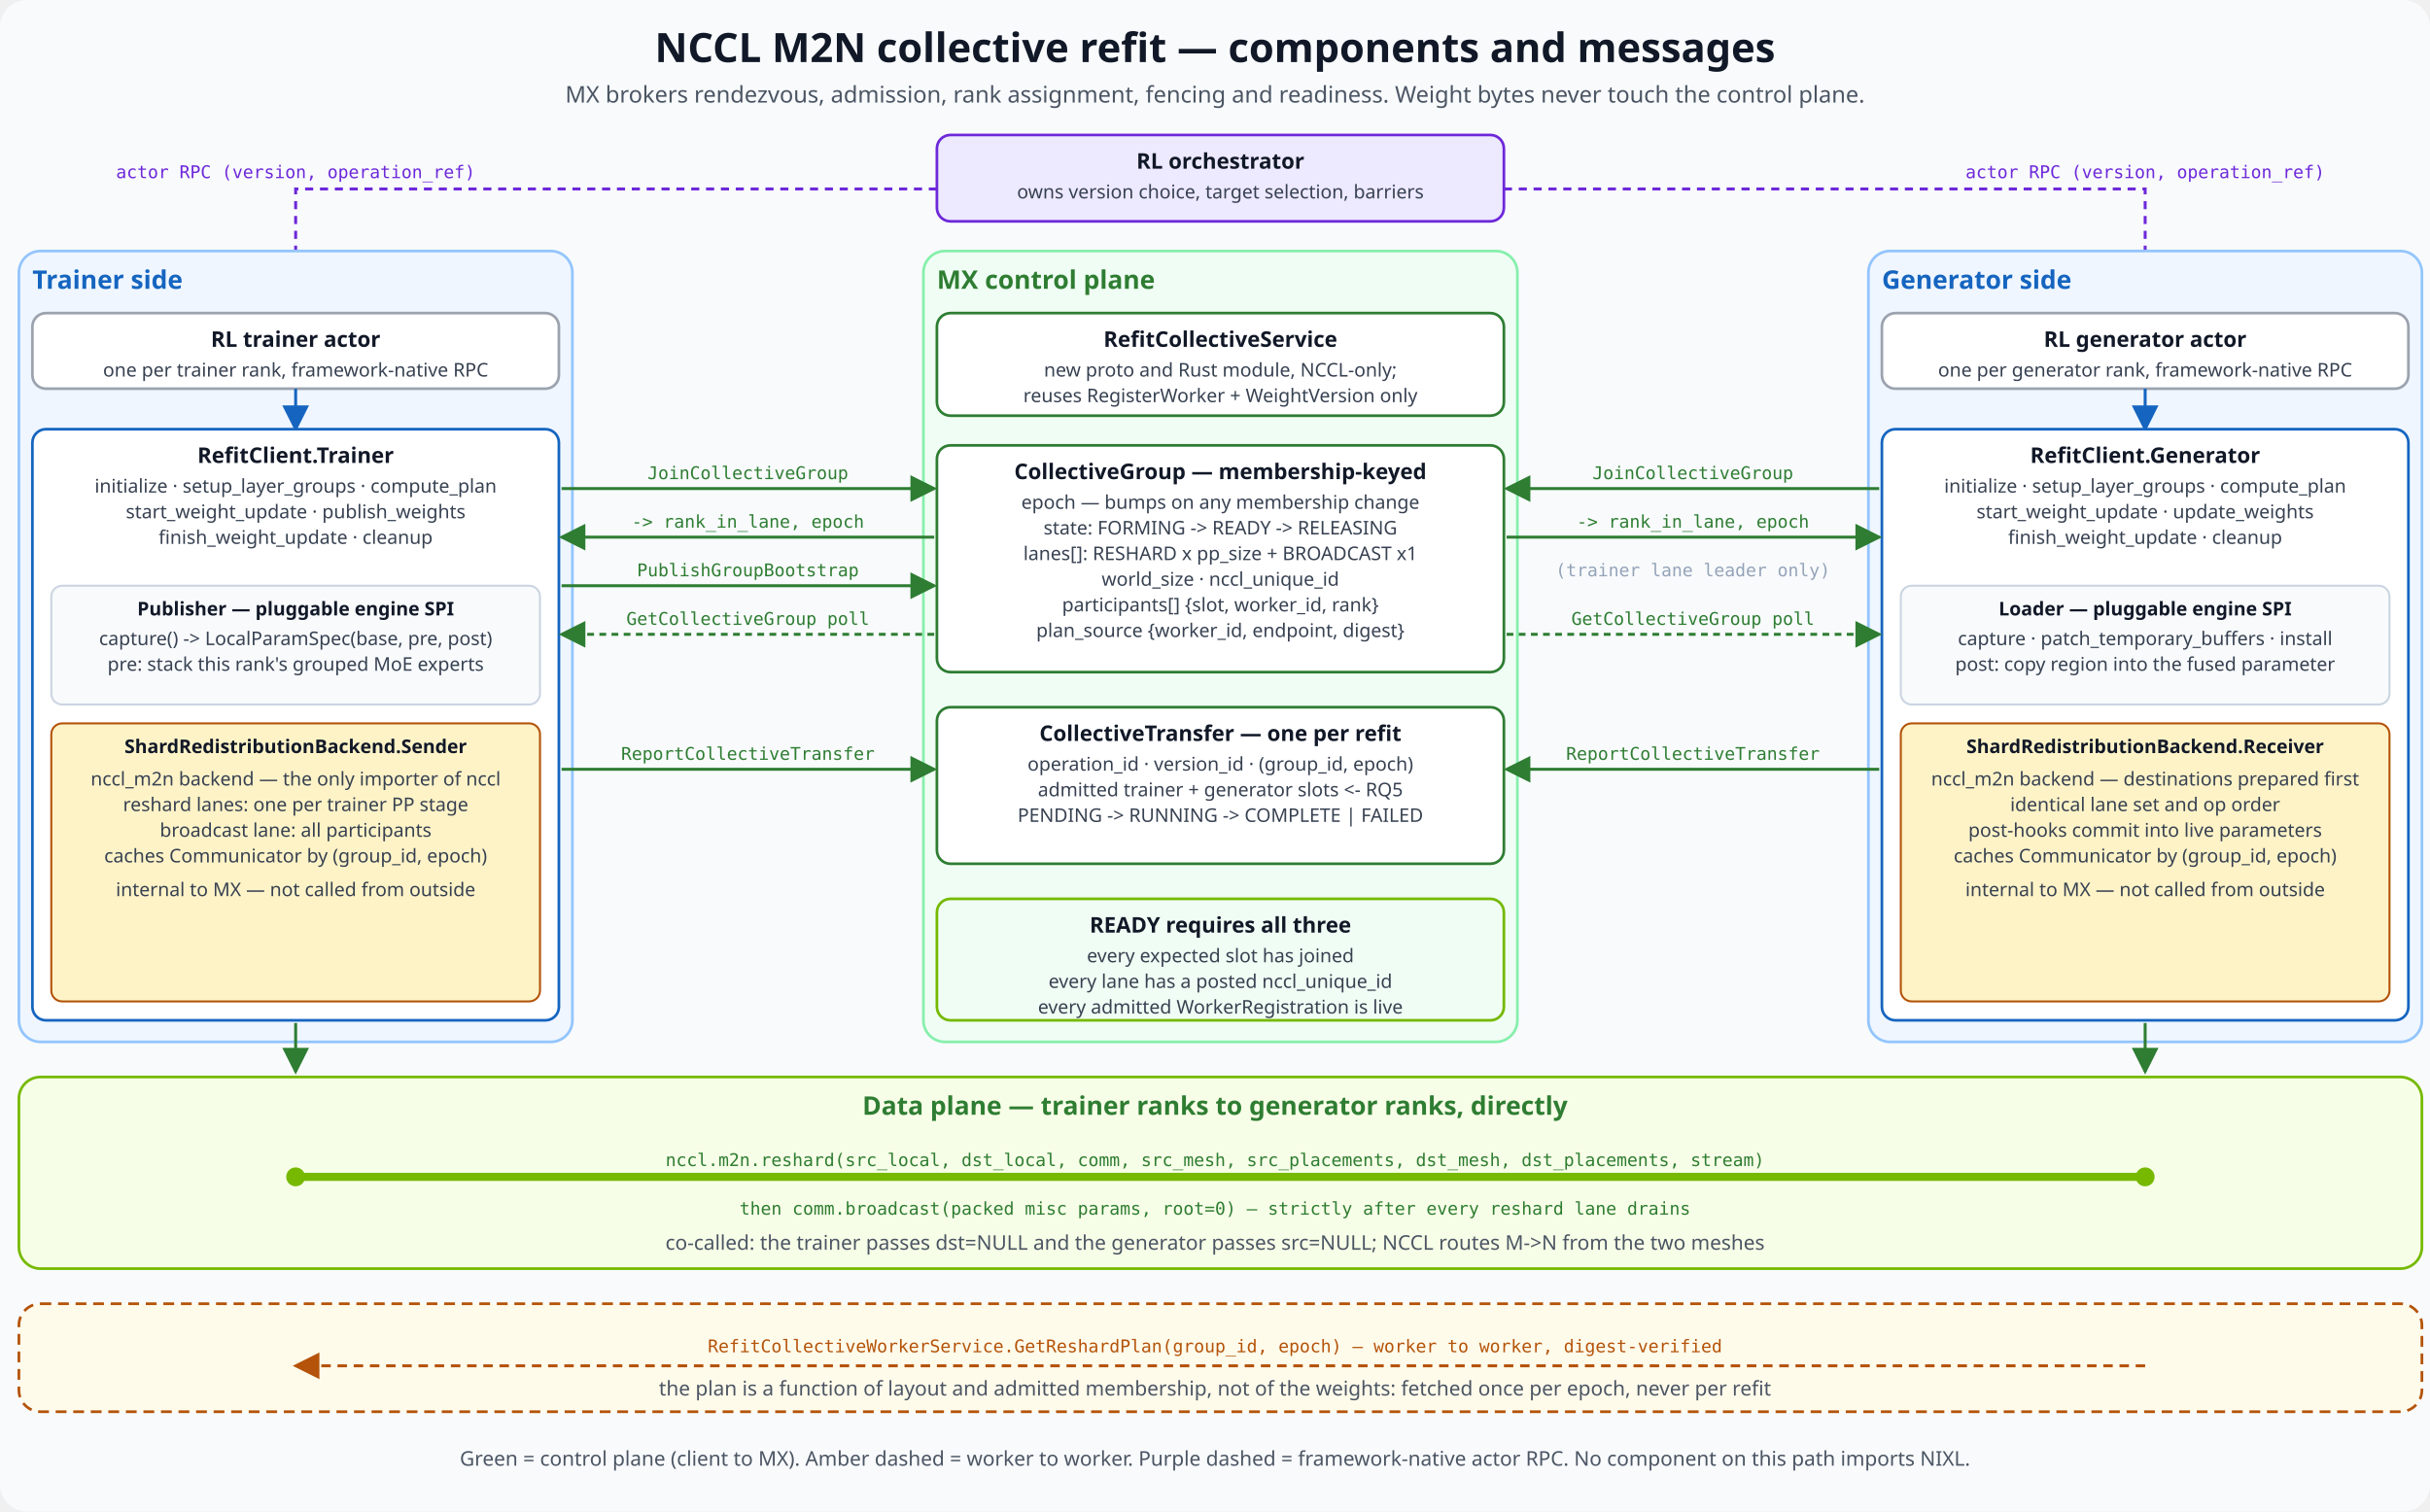
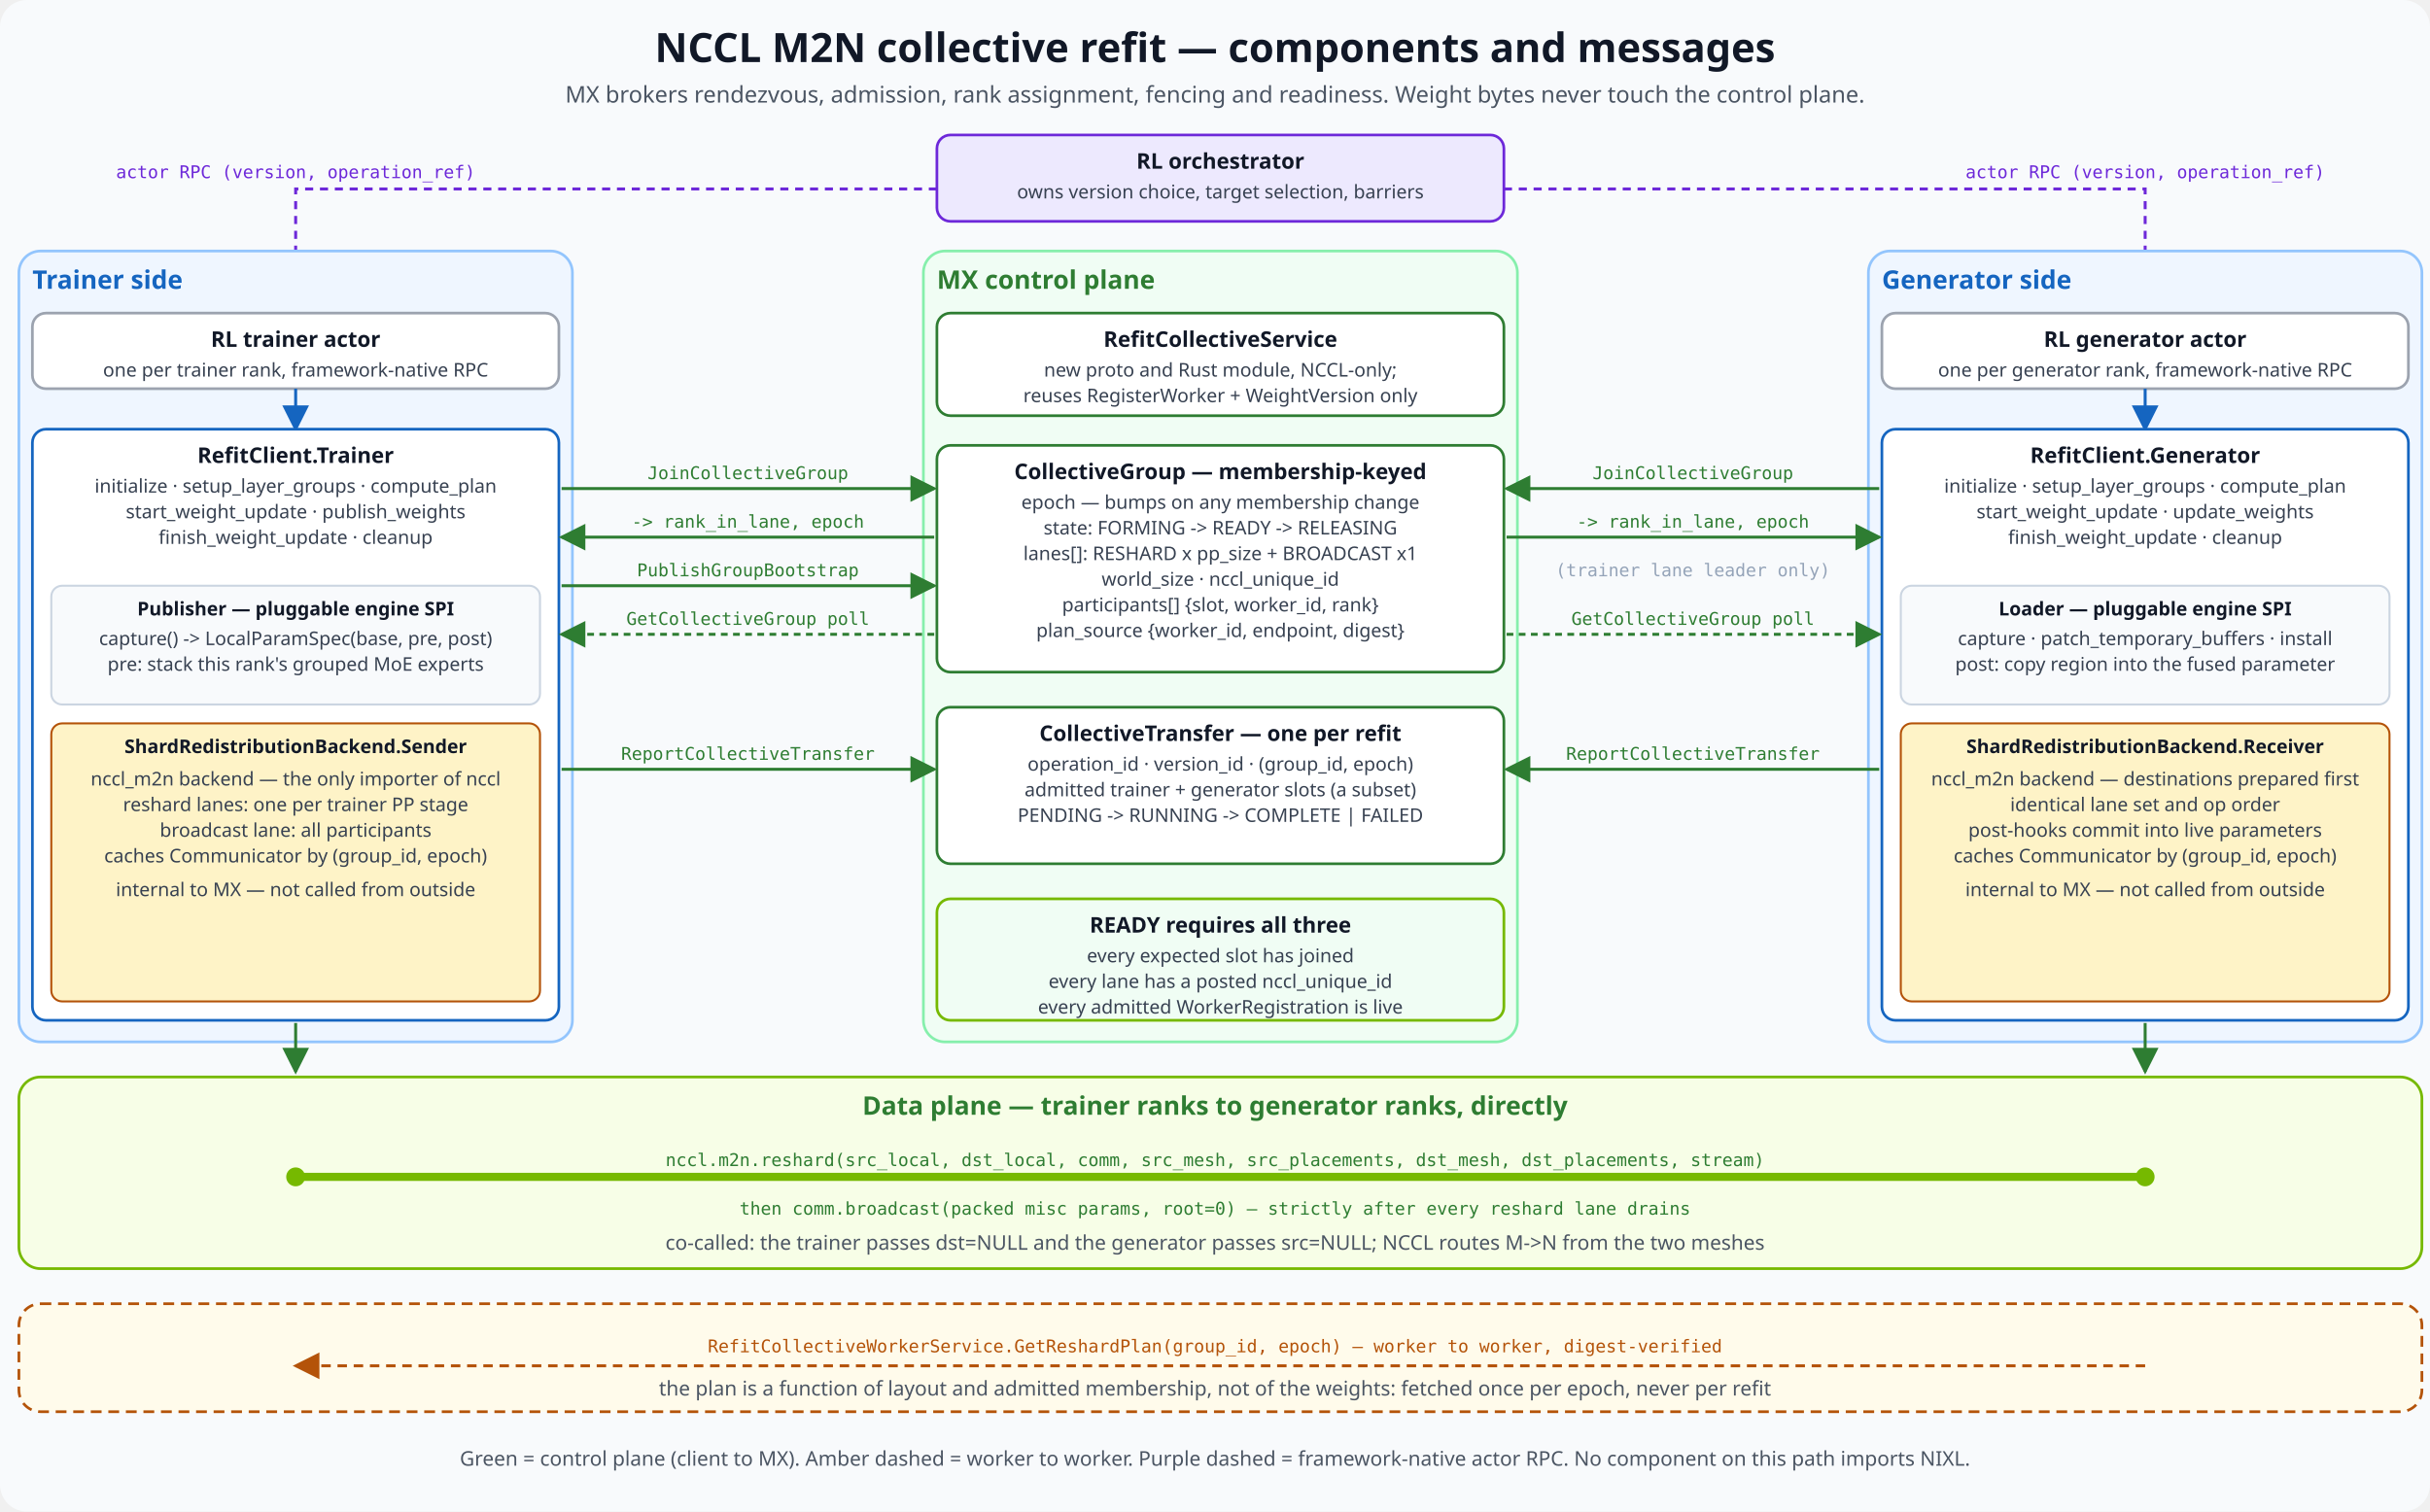
<svg xmlns="http://www.w3.org/2000/svg" width="1800" height="1120" viewBox="0 0 1800 1120" role="img" aria-labelledby="t d">
  <defs>
    <marker id="ag" markerWidth="9" markerHeight="9" refX="8" refY="4.5" orient="auto">
      <path d="M0,0 L9,4.5 L0,9 z" fill="#B45309" />
    </marker>
    <marker id="agr" markerWidth="9" markerHeight="9" refX="8" refY="4.5" orient="auto">
      <path d="M0,0 L9,4.5 L0,9 z" fill="#2E7D32" />
    </marker>
    <marker id="ab" markerWidth="9" markerHeight="9" refX="8" refY="4.5" orient="auto">
      <path d="M0,0 L9,4.5 L0,9 z" fill="#1565C0" />
    </marker>
    <marker id="av" markerWidth="9" markerHeight="9" refX="8" refY="4.5" orient="auto">
      <path d="M0,0 L9,4.5 L0,9 z" fill="#6D28D9" />
    </marker>
    <style>
      .title { font: 700 30px system-ui, sans-serif; fill: #111827; }
      .subtitle { font: 500 17px system-ui, sans-serif; fill: #4b5563; }
      .col { font: 700 19px system-ui, sans-serif; }
      .nt { font: 700 16px system-ui, sans-serif; fill: #111827; }
      .st { font: 700 14px system-ui, sans-serif; fill: #111827; }
      .nx { font: 400 14px system-ui, sans-serif; fill: #374151; }
      .mono { font: 500 13px ui-monospace, SFMono-Regular, Menlo, monospace; }
      .lane { font: 600 15px system-ui, sans-serif; fill: #111827; }
      .lane-sub { font: 400 13px system-ui, sans-serif; fill: #6b7280; }
      .bl { font: 600 13px system-ui, sans-serif; fill: #ffffff; }
      .blo { font: 600 13px system-ui, sans-serif; fill: #374151; }
      .axis { font: 500 13px ui-monospace, SFMono-Regular, Menlo, monospace; fill: #6b7280; }
      .note { font: 400 14px system-ui, sans-serif; fill: #4b5563; }
      .note-em { font: 700 14px system-ui, sans-serif; fill: #B45309; }
      .legend { font: 400 15px system-ui, sans-serif; fill: #4b5563; }
      .edge { fill: none; stroke-width: 2.2; }
      .wire { fill: none; stroke-width: 6; }
    </style>
  </defs>
  <rect width="1800" height="1120" rx="20" fill="#f8fafc" />
  <text x="900" y="46" text-anchor="middle" class="title">NCCL M2N collective refit — components and messages</text>
  <text x="900" y="76" text-anchor="middle" class="subtitle">MX brokers rendezvous, admission, rank assignment, fencing and readiness. Weight bytes never touch the control plane.</text>
  <rect x="694" y="100" width="420" height="64" rx="10" fill="#ede9fe" stroke="#6D28D9" stroke-width="2" />
  <text x="904" y="125" text-anchor="middle" class="nt">RL orchestrator</text>
  <text x="904" y="147" text-anchor="middle" class="nx">owns version choice, target selection, barriers</text>
  <path class="edge" d="M694,140 L219,140 L219,232" stroke="#6D28D9" marker-end="url(#av)" stroke-dasharray="6 5" />
  <path class="edge" d="M1114,140 L1589,140 L1589,232" stroke="#6D28D9" marker-end="url(#av)" stroke-dasharray="6 5" />
  <text x="219" y="132" text-anchor="middle" class="mono" fill="#6D28D9">actor RPC (version, operation_ref)</text>
  <text x="1589" y="132" text-anchor="middle" class="mono" fill="#6D28D9">actor RPC (version, operation_ref)</text>
  <rect x="14" y="186" width="410" height="586" rx="16" fill="#eff6ff" stroke="#93c5fd" stroke-width="2" />
  <text x="24" y="214" class="col" fill="#1565C0">Trainer side</text>
  <rect x="684" y="186" width="440" height="586" rx="16" fill="#f0fdf4" stroke="#86efac" stroke-width="2" />
  <text x="694" y="214" class="col" fill="#2E7D32">MX control plane</text>
  <rect x="1384" y="186" width="410" height="586" rx="16" fill="#eff6ff" stroke="#93c5fd" stroke-width="2" />
  <text x="1394" y="214" class="col" fill="#1565C0">Generator side</text>
  <rect x="24" y="232" width="390" height="56" rx="10" fill="#ffffff" stroke="#9ca3af" stroke-width="2" />
  <text x="219" y="257" text-anchor="middle" class="nt">RL trainer actor</text>
  <text x="219" y="279" text-anchor="middle" class="nx">one per trainer rank, framework-native RPC</text>
  <rect x="1394" y="232" width="390" height="56" rx="10" fill="#ffffff" stroke="#9ca3af" stroke-width="2" />
  <text x="1589" y="257" text-anchor="middle" class="nt">RL generator actor</text>
  <text x="1589" y="279" text-anchor="middle" class="nx">one per generator rank, framework-native RPC</text>
  <path class="edge" d="M219,288 L219,318" stroke="#1565C0" marker-end="url(#ab)" />
  <path class="edge" d="M1589,288 L1589,318" stroke="#1565C0" marker-end="url(#ab)" />
  <rect x="24" y="318" width="390" height="438" rx="10" fill="#ffffff" stroke="#1565C0" stroke-width="2" />
  <text x="219" y="343" text-anchor="middle" class="nt">RefitClient.Trainer</text>
  <text x="219" y="365" text-anchor="middle" class="nx">initialize · setup_layer_groups · compute_plan</text>
  <text x="219" y="384" text-anchor="middle" class="nx">start_weight_update · publish_weights</text>
  <text x="219" y="403" text-anchor="middle" class="nx">finish_weight_update · cleanup</text>
  <rect x="38" y="434" width="362" height="88" rx="8" fill="#f8fafc" stroke="#cbd5e1" stroke-width="1.5" />
  <text x="219" y="456" text-anchor="middle" class="st">Publisher — pluggable engine SPI</text>
  <text x="219" y="478" text-anchor="middle" class="nx">capture() -&gt; LocalParamSpec(base, pre, post)</text>
  <text x="219" y="497" text-anchor="middle" class="nx">pre: stack this rank's grouped MoE experts</text>
  <rect x="38" y="536" width="362" height="206" rx="8" fill="#fef3c7" stroke="#B45309" stroke-width="1.5" />
  <text x="219" y="558" text-anchor="middle" class="st">ShardRedistributionBackend.Sender</text>
  <text x="219" y="582" text-anchor="middle" class="nx">nccl_m2n backend — the only importer of nccl</text>
  <text x="219" y="601" text-anchor="middle" class="nx">reshard lanes: one per trainer PP stage</text>
  <text x="219" y="620" text-anchor="middle" class="nx">broadcast lane: all participants</text>
  <text x="219" y="639" text-anchor="middle" class="nx">caches Communicator by (group_id, epoch)</text>
  <text x="219" y="664" text-anchor="middle" class="nx" fill="#6b7280">internal to MX — not called from outside</text>
  <rect x="1394" y="318" width="390" height="438" rx="10" fill="#ffffff" stroke="#1565C0" stroke-width="2" />
  <text x="1589" y="343" text-anchor="middle" class="nt">RefitClient.Generator</text>
  <text x="1589" y="365" text-anchor="middle" class="nx">initialize · setup_layer_groups · compute_plan</text>
  <text x="1589" y="384" text-anchor="middle" class="nx">start_weight_update · update_weights</text>
  <text x="1589" y="403" text-anchor="middle" class="nx">finish_weight_update · cleanup</text>
  <rect x="1408" y="434" width="362" height="88" rx="8" fill="#f8fafc" stroke="#cbd5e1" stroke-width="1.5" />
  <text x="1589" y="456" text-anchor="middle" class="st">Loader — pluggable engine SPI</text>
  <text x="1589" y="478" text-anchor="middle" class="nx">capture · patch_temporary_buffers · install</text>
  <text x="1589" y="497" text-anchor="middle" class="nx">post: copy region into the fused parameter</text>
  <rect x="1408" y="536" width="362" height="206" rx="8" fill="#fef3c7" stroke="#B45309" stroke-width="1.5" />
  <text x="1589" y="558" text-anchor="middle" class="st">ShardRedistributionBackend.Receiver</text>
  <text x="1589" y="582" text-anchor="middle" class="nx">nccl_m2n backend — destinations prepared first</text>
  <text x="1589" y="601" text-anchor="middle" class="nx">identical lane set and op order</text>
  <text x="1589" y="620" text-anchor="middle" class="nx">post-hooks commit into live parameters</text>
  <text x="1589" y="639" text-anchor="middle" class="nx">caches Communicator by (group_id, epoch)</text>
  <text x="1589" y="664" text-anchor="middle" class="nx" fill="#6b7280">internal to MX — not called from outside</text>
  <rect x="694" y="232" width="420" height="76" rx="10" fill="#ffffff" stroke="#2E7D32" stroke-width="2" />
  <text x="904" y="257" text-anchor="middle" class="nt">RefitCollectiveService</text>
  <text x="904" y="279" text-anchor="middle" class="nx">new proto and Rust module, NCCL-only;</text>
  <text x="904" y="298" text-anchor="middle" class="nx">reuses RegisterWorker + WeightVersion only</text>
  <rect x="694" y="330" width="420" height="168" rx="10" fill="#ffffff" stroke="#2E7D32" stroke-width="2" />
  <text x="904" y="355" text-anchor="middle" class="nt">CollectiveGroup — membership-keyed</text>
  <text x="904" y="377" text-anchor="middle" class="nx">epoch — bumps on any membership change</text>
  <text x="904" y="396" text-anchor="middle" class="nx">state: FORMING -&gt; READY -&gt; RELEASING</text>
  <text x="904" y="415" text-anchor="middle" class="nx">lanes[]: RESHARD x pp_size + BROADCAST x1</text>
  <text x="904" y="434" text-anchor="middle" class="nx">    world_size · nccl_unique_id</text>
  <text x="904" y="453" text-anchor="middle" class="nx">    participants[] {slot, worker_id, rank}</text>
  <text x="904" y="472" text-anchor="middle" class="nx">plan_source {worker_id, endpoint, digest}</text>
  <rect x="694" y="524" width="420" height="116" rx="10" fill="#ffffff" stroke="#2E7D32" stroke-width="2" />
  <text x="904" y="549" text-anchor="middle" class="nt">CollectiveTransfer — one per refit</text>
  <text x="904" y="571" text-anchor="middle" class="nx">operation_id · version_id · (group_id, epoch)</text>
-   <text x="904" y="590" text-anchor="middle" class="nx">admitted trainer + generator slots  &lt;- RQ5</text>
+   <text x="904" y="590" text-anchor="middle" class="nx">admitted trainer + generator slots (a subset)</text>
  <text x="904" y="609" text-anchor="middle" class="nx">PENDING -&gt; RUNNING -&gt; COMPLETE | FAILED</text>
  <rect x="694" y="666" width="420" height="90" rx="10" fill="#f0fdf4" stroke="#76B900" stroke-width="2" />
  <text x="904" y="691" text-anchor="middle" class="nt">READY requires all three</text>
  <text x="904" y="713" text-anchor="middle" class="nx">every expected slot has joined</text>
  <text x="904" y="732" text-anchor="middle" class="nx">every lane has a posted nccl_unique_id</text>
  <text x="904" y="751" text-anchor="middle" class="nx">every admitted WorkerRegistration is live</text>
  <path class="edge" d="M416,362 L692,362" stroke="#2E7D32" marker-end="url(#agr)" />
  <text x="554" y="355" text-anchor="middle" class="mono" fill="#2E7D32">JoinCollectiveGroup</text>
  <path class="edge" d="M1392,362 L1116,362" stroke="#2E7D32" marker-end="url(#agr)" />
  <path class="edge" d="M692,398 L416,398" stroke="#2E7D32" marker-end="url(#agr)" />
  <text x="554" y="391" text-anchor="middle" class="mono" fill="#2E7D32">-&gt; rank_in_lane, epoch</text>
  <path class="edge" d="M1116,398 L1392,398" stroke="#2E7D32" marker-end="url(#agr)" />
  <path class="edge" d="M416,434 L692,434" stroke="#2E7D32" marker-end="url(#agr)" />
  <text x="554" y="427" text-anchor="middle" class="mono" fill="#2E7D32">PublishGroupBootstrap</text>
  <path class="edge" d="M692,470 L416,470" stroke="#2E7D32" marker-end="url(#agr)" stroke-dasharray="5 4" />
  <text x="554" y="463" text-anchor="middle" class="mono" fill="#2E7D32">GetCollectiveGroup poll</text>
  <path class="edge" d="M1116,470 L1392,470" stroke="#2E7D32" marker-end="url(#agr)" stroke-dasharray="5 4" />
  <text x="1254" y="355" text-anchor="middle" class="mono" fill="#2E7D32">JoinCollectiveGroup</text>
  <text x="1254" y="391" text-anchor="middle" class="mono" fill="#2E7D32">-&gt; rank_in_lane, epoch</text>
  <text x="1254" y="427" text-anchor="middle" class="mono" fill="#94a3b8">(trainer lane leader only)</text>
  <text x="1254" y="463" text-anchor="middle" class="mono" fill="#2E7D32">GetCollectiveGroup poll</text>
  <path class="edge" d="M416,570 L692,570" stroke="#2E7D32" marker-end="url(#agr)" />
  <text x="554" y="563" text-anchor="middle" class="mono" fill="#2E7D32">ReportCollectiveTransfer</text>
  <path class="edge" d="M1392,570 L1116,570" stroke="#2E7D32" marker-end="url(#agr)" />
  <text x="1254" y="563" text-anchor="middle" class="mono" fill="#2E7D32">ReportCollectiveTransfer</text>
  <rect x="14" y="798" width="1780" height="142" rx="16" fill="#f7fee7" stroke="#76B900" stroke-width="2" />
  <text x="900" y="826" text-anchor="middle" class="col" fill="#2E7D32">Data plane — trainer ranks to generator ranks, directly</text>
  <path class="edge" d="M219,758 L219,794" stroke="#2E7D32" marker-end="url(#agr)" />
  <path class="edge" d="M1589,758 L1589,794" stroke="#2E7D32" marker-end="url(#agr)" />
  <path class="wire" d="M219,872 L1589,872" stroke="#76B900" />
  <circle cx="219" cy="872" r="7" fill="#76B900" />
  <circle cx="1589" cy="872" r="7" fill="#76B900" />
  <text x="900" y="864" text-anchor="middle" class="mono" fill="#2E7D32">nccl.m2n.reshard(src_local, dst_local, comm, src_mesh, src_placements, dst_mesh, dst_placements, stream)</text>
  <text x="900" y="900" text-anchor="middle" class="mono" fill="#2E7D32">then  comm.broadcast(packed misc params, root=0)   —   strictly after every reshard lane drains</text>
  <text x="900" y="926" text-anchor="middle" class="legend">co-called: the trainer passes dst=NULL and the generator passes src=NULL; NCCL routes M-&gt;N from the two meshes</text>
  <rect x="14" y="966" width="1780" height="80" rx="16" fill="#fffbeb" stroke="#B45309" stroke-width="2" stroke-dasharray="8 5" />
  <path class="edge" d="M1589,1012 L219,1012" stroke="#B45309" marker-end="url(#ag)" stroke-dasharray="7 5" />
  <text x="900" y="1002" text-anchor="middle" class="mono" fill="#B45309">RefitCollectiveWorkerService.GetReshardPlan(group_id, epoch)   —   worker to worker, digest-verified</text>
  <text x="900" y="1034" text-anchor="middle" class="legend">the plan is a function of layout and admitted membership, not of the weights: fetched once per epoch, never per refit</text>
  <text x="900" y="1086" text-anchor="middle" class="legend">Green = control plane (client to MX).  Amber dashed = worker to worker.  Purple dashed = framework-native actor RPC.  No component on this path imports NIXL.</text>
</svg>
